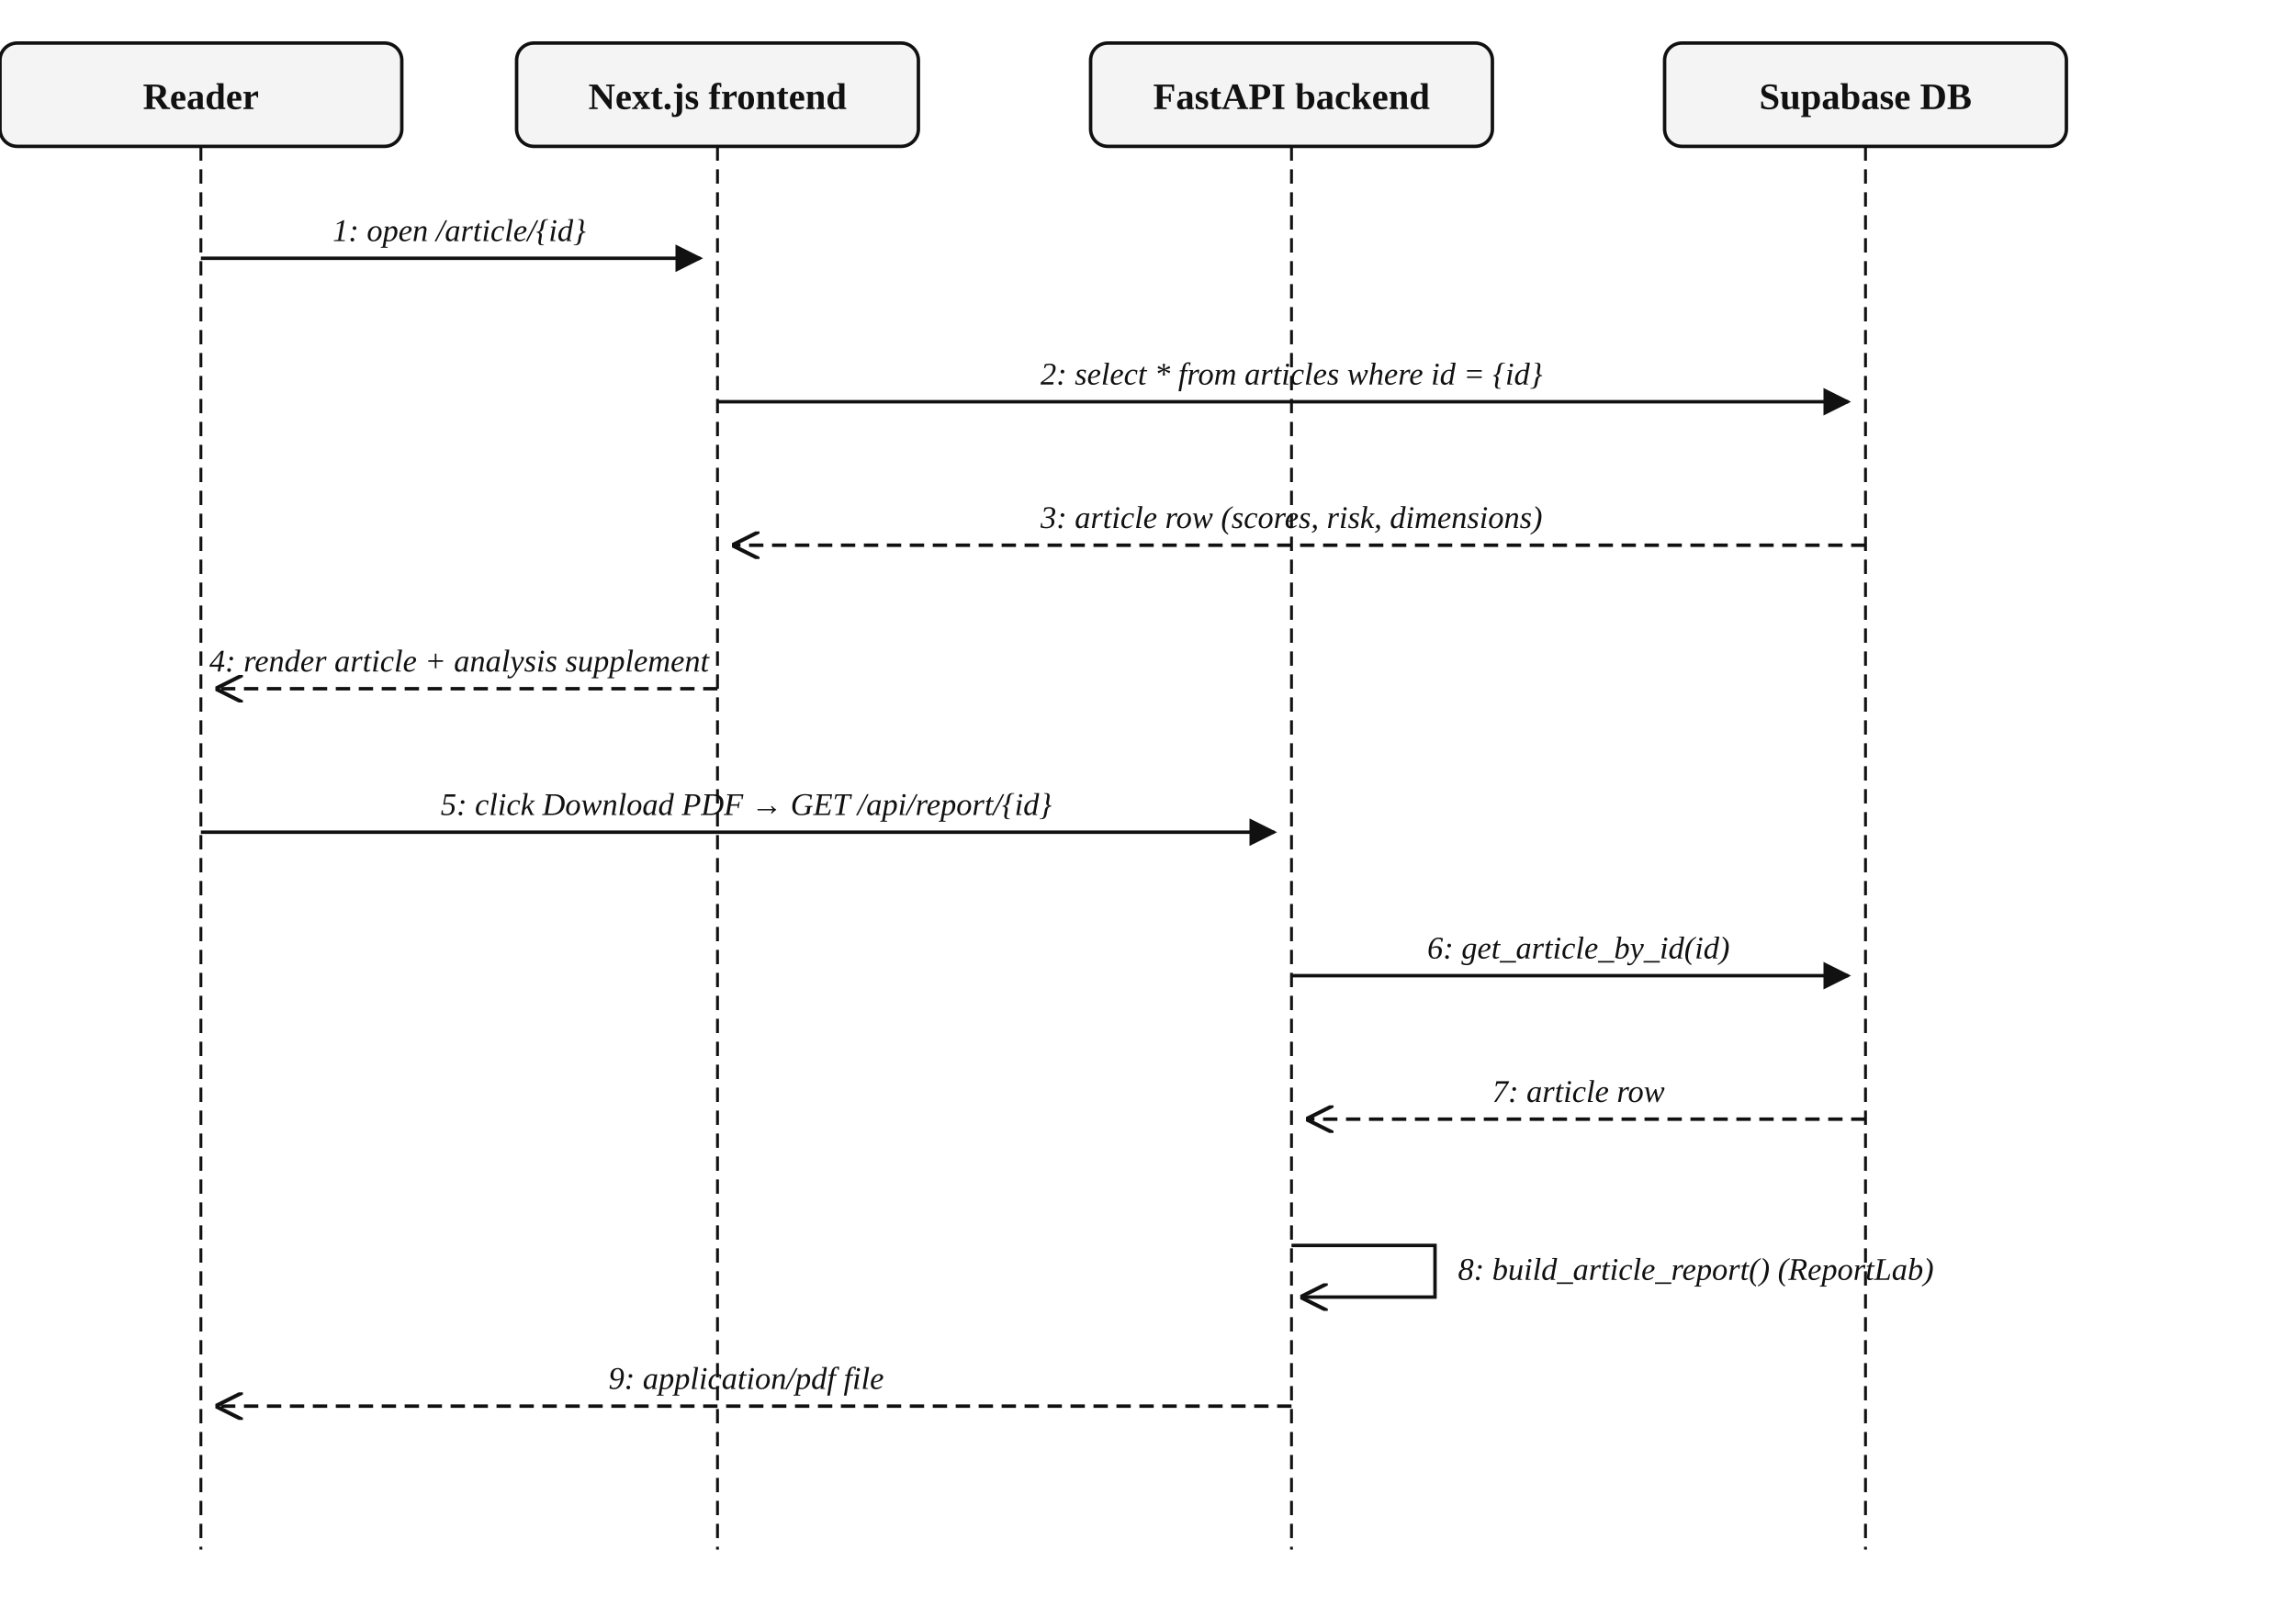
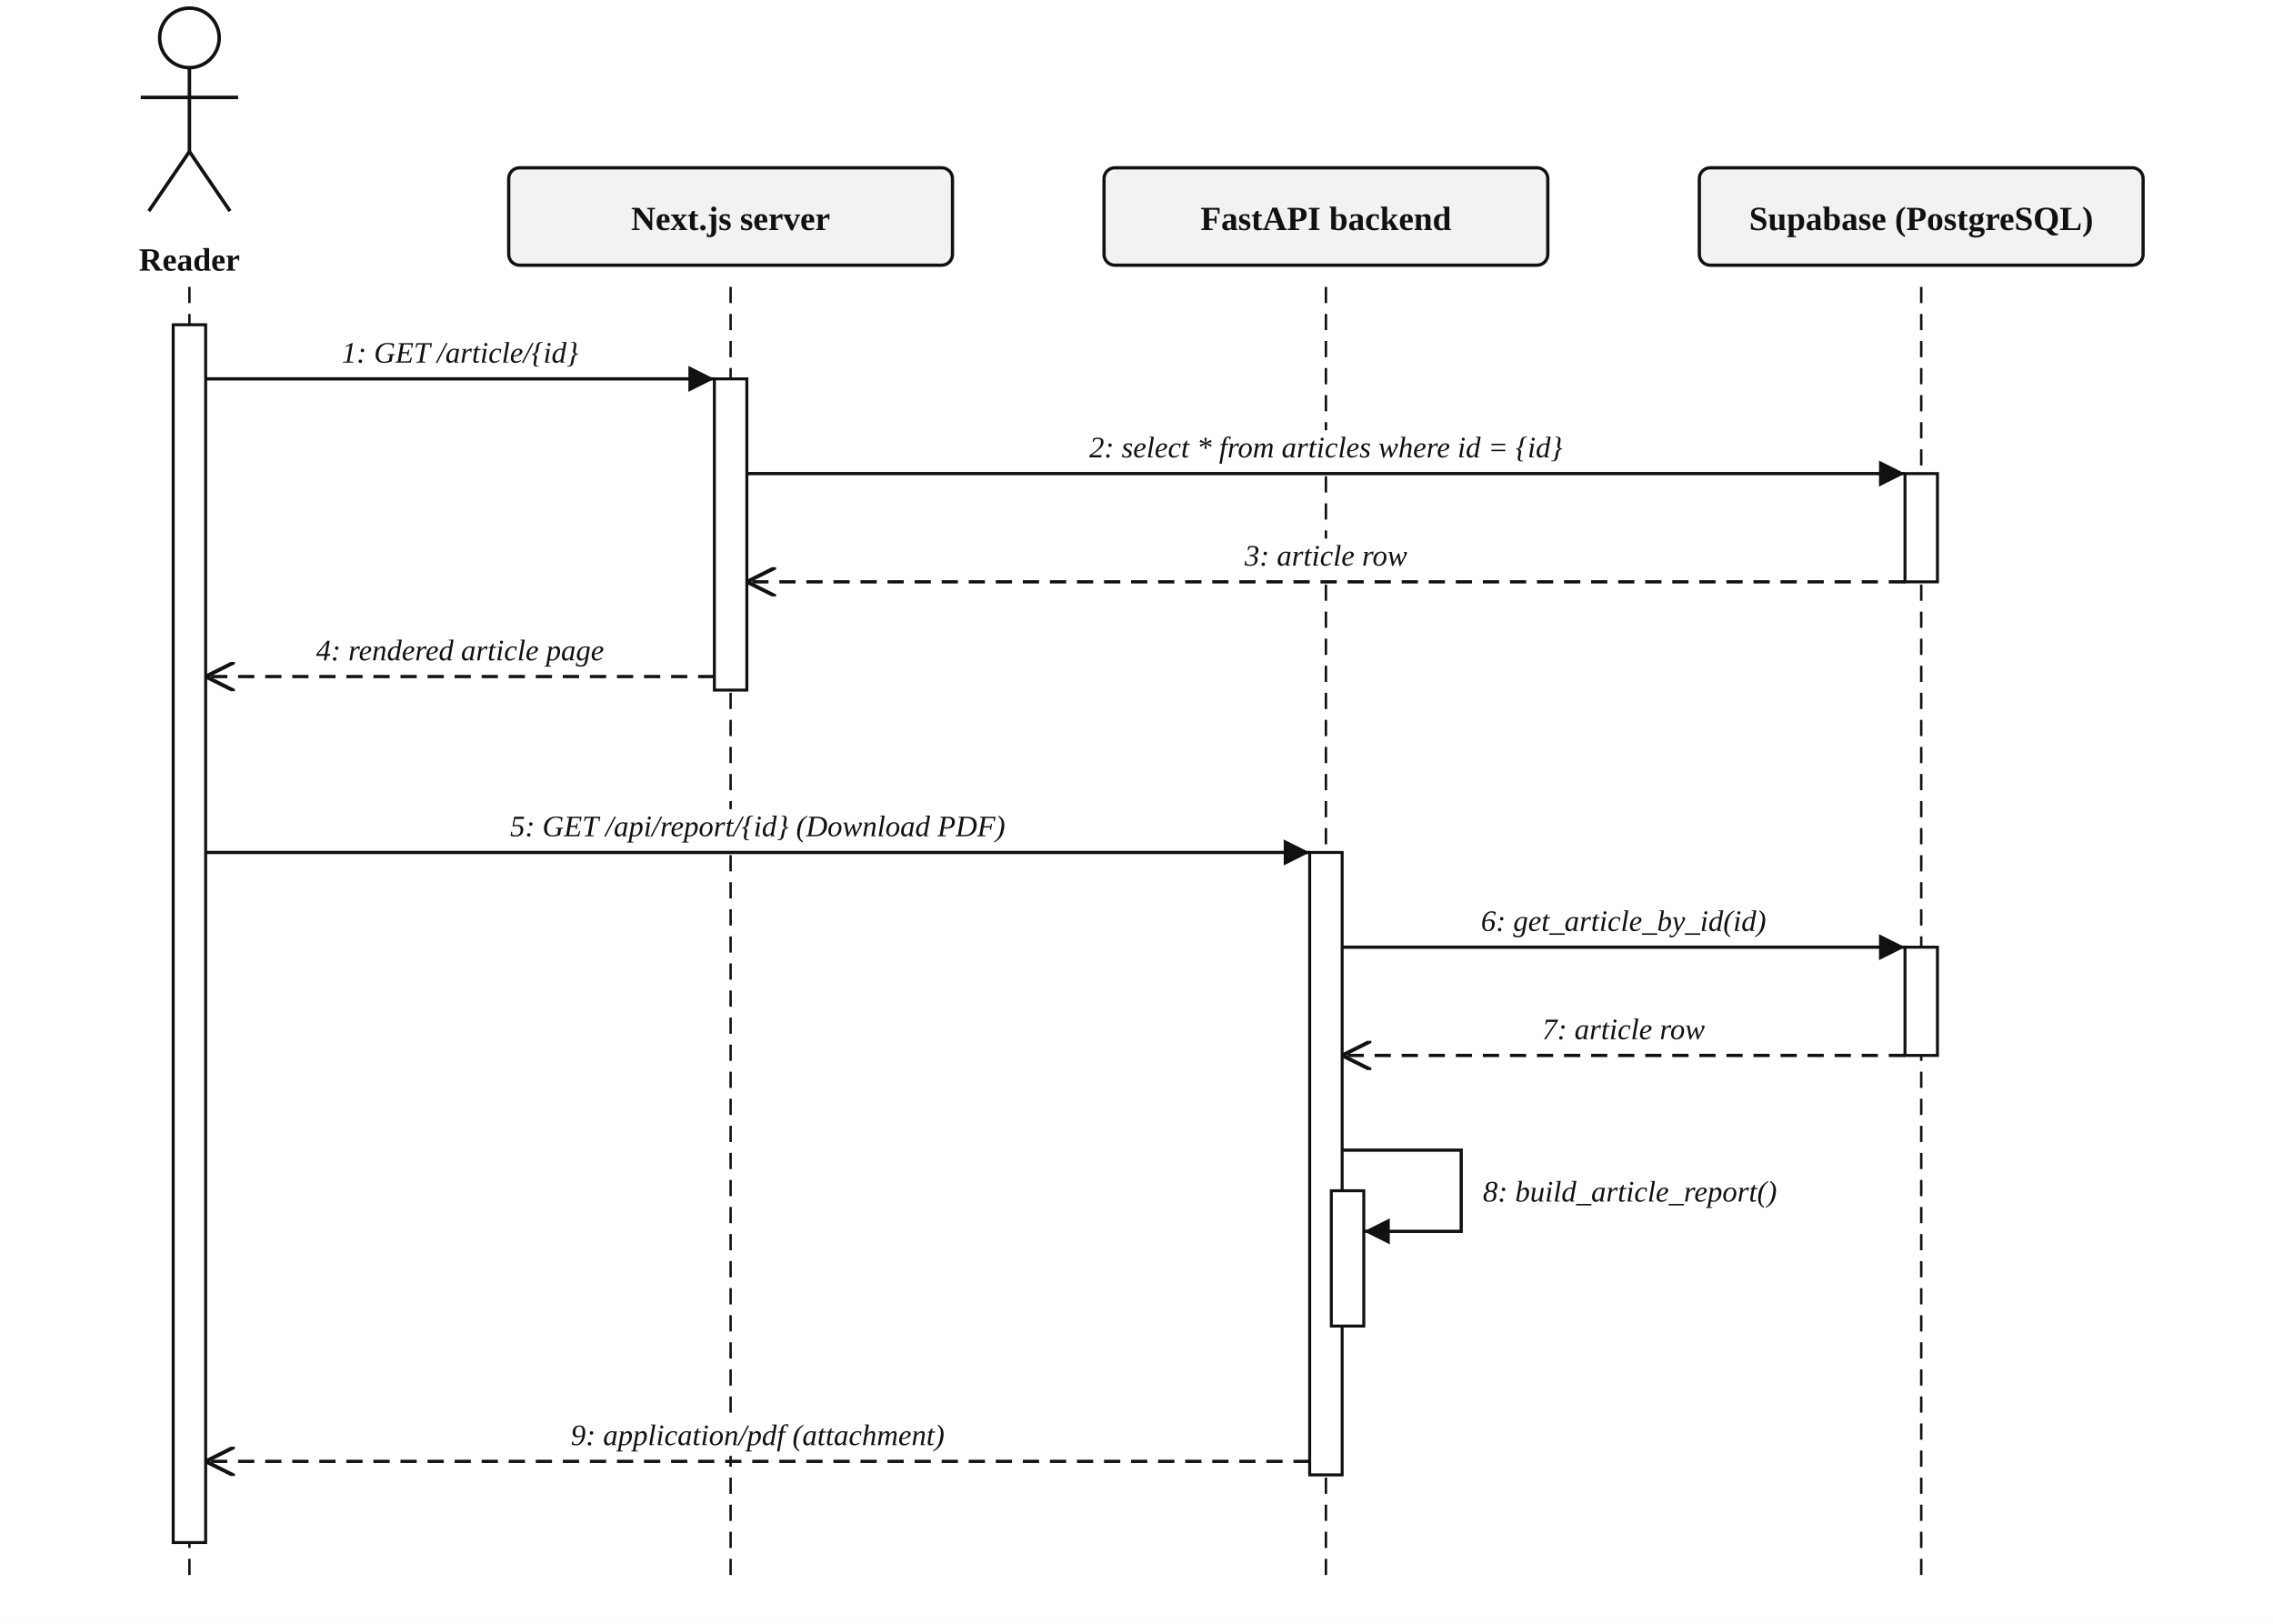
- <svg xmlns="http://www.w3.org/2000/svg" viewBox="0 0 800 560" width="800" height="560">
+ <svg xmlns="http://www.w3.org/2000/svg" viewBox="0 0 840 600" width="840" height="600">
  <defs>
-     <marker id="open" viewBox="0 0 10 10" refX="9" refY="5" markerWidth="8" markerHeight="8" orient="auto-start-reverse">
-       <path d="M0,0 L10,5 L0,10" fill="none" stroke="#111" stroke-width="1.4" />
+     <marker id="open" viewBox="0 0 10 10" refX="10" refY="5" markerWidth="9" markerHeight="9" orient="auto-start-reverse">
+       <path d="M0,0 L10,5 L0,10" fill="none" stroke="#111" stroke-width="1.3" />
    </marker>
-     <marker id="solid" viewBox="0 0 10 10" refX="9" refY="5" markerWidth="8" markerHeight="8" orient="auto-start-reverse">
+     <marker id="solid" viewBox="0 0 10 10" refX="10" refY="5" markerWidth="8" markerHeight="8" orient="auto-start-reverse">
      <path d="M0,0 L10,5 L0,10 z" fill="#111" />
    </marker>
-     <marker id="tri" viewBox="0 0 10 10" refX="9" refY="5" markerWidth="11" markerHeight="11" orient="auto-start-reverse">
-       <path d="M0,0 L10,5 L0,10 z" fill="white" stroke="#111" />
+     <marker id="diamond" viewBox="0 0 16 10" refX="16" refY="5" markerWidth="16" markerHeight="10" markerUnits="userSpaceOnUse" orient="auto-start-reverse">
+       <path d="M0,5 L8,0 L16,5 L8,10 z" fill="#111" />
    </marker>
  </defs>
  <rect width="100%" height="100%" fill="white" />
-   <rect x="0" y="15" width="140" height="36" rx="6" fill="#f4f4f4" stroke="#111" stroke-width="1.2" />
-   <text x="70" y="38" font-size="13" text-anchor="middle" font-weight="bold" font-style="normal" font-family="Times New Roman, serif" fill="#111">Reader</text>
-   <line x1="70" y1="51" x2="70" y2="540" stroke="#111" stroke-width="1" stroke-dasharray="5 3" />
-   <rect x="180" y="15" width="140" height="36" rx="6" fill="#f4f4f4" stroke="#111" stroke-width="1.2" />
-   <text x="250" y="38" font-size="13" text-anchor="middle" font-weight="bold" font-style="normal" font-family="Times New Roman, serif" fill="#111">Next.js frontend</text>
-   <line x1="250" y1="51" x2="250" y2="540" stroke="#111" stroke-width="1" stroke-dasharray="5 3" />
-   <rect x="380" y="15" width="140" height="36" rx="6" fill="#f4f4f4" stroke="#111" stroke-width="1.2" />
-   <text x="450" y="38" font-size="13" text-anchor="middle" font-weight="bold" font-style="normal" font-family="Times New Roman, serif" fill="#111">FastAPI backend</text>
-   <line x1="450" y1="51" x2="450" y2="540" stroke="#111" stroke-width="1" stroke-dasharray="5 3" />
-   <rect x="580" y="15" width="140" height="36" rx="6" fill="#f4f4f4" stroke="#111" stroke-width="1.2" />
-   <text x="650" y="38" font-size="13" text-anchor="middle" font-weight="bold" font-style="normal" font-family="Times New Roman, serif" fill="#111">Supabase DB</text>
-   <line x1="650" y1="51" x2="650" y2="540" stroke="#111" stroke-width="1" stroke-dasharray="5 3" />
-   <line x1="70" y1="90" x2="244" y2="90" stroke="#111" stroke-width="1.2" marker-end="url(#solid)" />
-   <text x="160.0" y="84" font-size="11" text-anchor="middle" font-weight="normal" font-style="italic" font-family="Times New Roman, serif" fill="#111">1: open /article/{id}</text>
-   <line x1="250" y1="140" x2="644" y2="140" stroke="#111" stroke-width="1.2" marker-end="url(#solid)" />
-   <text x="450.0" y="134" font-size="11" text-anchor="middle" font-weight="normal" font-style="italic" font-family="Times New Roman, serif" fill="#111">2: select * from articles where id = {id}</text>
-   <line x1="650" y1="190" x2="256" y2="190" stroke="#111" stroke-width="1.2" stroke-dasharray="5 3" marker-end="url(#open)" />
-   <text x="450.0" y="184" font-size="11" text-anchor="middle" font-weight="normal" font-style="italic" font-family="Times New Roman, serif" fill="#111">3: article row (scores, risk, dimensions)</text>
-   <line x1="250" y1="240" x2="76" y2="240" stroke="#111" stroke-width="1.2" stroke-dasharray="5 3" marker-end="url(#open)" />
-   <text x="160.0" y="234" font-size="11" text-anchor="middle" font-weight="normal" font-style="italic" font-family="Times New Roman, serif" fill="#111">4: render article + analysis supplement</text>
-   <line x1="70" y1="290" x2="444" y2="290" stroke="#111" stroke-width="1.2" marker-end="url(#solid)" />
-   <text x="260.0" y="284" font-size="11" text-anchor="middle" font-weight="normal" font-style="italic" font-family="Times New Roman, serif" fill="#111">5: click Download PDF → GET /api/report/{id}</text>
-   <line x1="450" y1="340" x2="644" y2="340" stroke="#111" stroke-width="1.2" marker-end="url(#solid)" />
-   <text x="550.0" y="334" font-size="11" text-anchor="middle" font-weight="normal" font-style="italic" font-family="Times New Roman, serif" fill="#111">6: get_article_by_id(id)</text>
-   <line x1="650" y1="390" x2="456" y2="390" stroke="#111" stroke-width="1.2" stroke-dasharray="5 3" marker-end="url(#open)" />
-   <text x="550.0" y="384" font-size="11" text-anchor="middle" font-weight="normal" font-style="italic" font-family="Times New Roman, serif" fill="#111">7: article row</text>
-   <polyline points="450,434 500,434 500,452 454,452" fill="none" stroke="#111" stroke-width="1.2" marker-end="url(#open)" />
-   <text x="508" y="446" font-size="11" text-anchor="start" font-weight="normal" font-style="italic" font-family="Times New Roman, serif" fill="#111">8: build_article_report() (ReportLab)</text>
-   <line x1="450" y1="490" x2="76" y2="490" stroke="#111" stroke-width="1.2" stroke-dasharray="5 3" marker-end="url(#open)" />
-   <text x="260.0" y="484" font-size="11" text-anchor="middle" font-weight="normal" font-style="italic" font-family="Times New Roman, serif" fill="#111">9: application/pdf file</text>
+   <circle cx="70" cy="14" r="11" fill="white" stroke="#111" stroke-width="1.3" />
+   <polyline points="70,25 70,56" fill="none" stroke="#111" stroke-width="1.3" />
+   <polyline points="52,36 88,36" fill="none" stroke="#111" stroke-width="1.3" />
+   <polyline points="70,56 55,78" fill="none" stroke="#111" stroke-width="1.3" />
+   <polyline points="70,56 85,78" fill="none" stroke="#111" stroke-width="1.3" />
+   <text x="70" y="100" font-size="12" text-anchor="middle" font-weight="bold" font-style="normal" font-family="Liberation Serif, Times New Roman, serif" fill="#111">Reader</text>
+   <rect x="188" y="62" width="164" height="36" rx="4" fill="#f2f2f2" stroke="#111" stroke-width="1.2" />
+   <text x="270" y="85" font-size="12.5" text-anchor="middle" font-weight="bold" font-style="normal" font-family="Liberation Serif, Times New Roman, serif" fill="#111">Next.js server</text>
+   <rect x="408" y="62" width="164" height="36" rx="4" fill="#f2f2f2" stroke="#111" stroke-width="1.2" />
+   <text x="490" y="85" font-size="12.5" text-anchor="middle" font-weight="bold" font-style="normal" font-family="Liberation Serif, Times New Roman, serif" fill="#111">FastAPI backend</text>
+   <rect x="628" y="62" width="164" height="36" rx="4" fill="#f2f2f2" stroke="#111" stroke-width="1.2" />
+   <text x="710" y="85" font-size="12.5" text-anchor="middle" font-weight="bold" font-style="normal" font-family="Liberation Serif, Times New Roman, serif" fill="#111">Supabase (PostgreSQL)</text>
+   <polyline points="70,106 70,585" fill="none" stroke="#111" stroke-width="0.9" stroke-dasharray="6 4" />
+   <polyline points="270,106 270,585" fill="none" stroke="#111" stroke-width="0.9" stroke-dasharray="6 4" />
+   <polyline points="490,106 490,585" fill="none" stroke="#111" stroke-width="0.9" stroke-dasharray="6 4" />
+   <polyline points="710,106 710,585" fill="none" stroke="#111" stroke-width="0.9" stroke-dasharray="6 4" />
+   <rect x="64" y="120" width="12" height="450" rx="0" fill="white" stroke="#111" stroke-width="1.1" />
+   <rect x="264" y="140" width="12" height="115" rx="0" fill="white" stroke="#111" stroke-width="1.1" />
+   <rect x="704" y="175" width="12" height="40" rx="0" fill="white" stroke="#111" stroke-width="1.1" />
+   <rect x="484" y="315" width="12" height="230" rx="0" fill="white" stroke="#111" stroke-width="1.1" />
+   <rect x="704" y="350" width="12" height="40" rx="0" fill="white" stroke="#111" stroke-width="1.1" />
+   <polyline points="76,140 264,140" fill="none" stroke="#111" stroke-width="1.2" marker-end="url(#solid)" />
+   <rect x="115.3" y="124" width="109.4" height="14" fill="white" />
+   <text x="170.0" y="134" font-size="11" text-anchor="middle" font-weight="normal" font-style="italic" font-family="Liberation Serif, Times New Roman, serif" fill="#111">1: GET /article/{id}</text>
+   <polyline points="276,175 704,175" fill="none" stroke="#111" stroke-width="1.2" marker-end="url(#solid)" />
+   <rect x="381.015" y="159" width="217.97" height="14" fill="white" />
+   <text x="490.0" y="169" font-size="11" text-anchor="middle" font-weight="normal" font-style="italic" font-family="Liberation Serif, Times New Roman, serif" fill="#111">2: select * from articles where id = {id}</text>
+   <polyline points="704,215 276,215" fill="none" stroke="#111" stroke-width="1.2" stroke-dasharray="6 4" marker-end="url(#open)" />
+   <rect x="450.81" y="199" width="78.38" height="14" fill="white" />
+   <text x="490.0" y="209" font-size="11" text-anchor="middle" font-weight="normal" font-style="italic" font-family="Liberation Serif, Times New Roman, serif" fill="#111">3: article row</text>
+   <polyline points="264,250 76,250" fill="none" stroke="#111" stroke-width="1.2" stroke-dasharray="6 4" marker-end="url(#open)" />
+   <rect x="104.96" y="234" width="130.08" height="14" fill="white" />
+   <text x="170.0" y="244" font-size="11" text-anchor="middle" font-weight="normal" font-style="italic" font-family="Liberation Serif, Times New Roman, serif" fill="#111">4: rendered article page</text>
+   <polyline points="76,315 484,315" fill="none" stroke="#111" stroke-width="1.2" marker-end="url(#solid)" />
+   <rect x="176.185" y="299" width="207.63" height="14" fill="white" />
+   <text x="280.0" y="309" font-size="11" text-anchor="middle" font-weight="normal" font-style="italic" font-family="Liberation Serif, Times New Roman, serif" fill="#111">5: GET /api/report/{id}  (Download PDF)</text>
+   <polyline points="496,350 704,350" fill="none" stroke="#111" stroke-width="1.2" marker-end="url(#solid)" />
+   <rect x="534.96" y="334" width="130.08" height="14" fill="white" />
+   <text x="600.0" y="344" font-size="11" text-anchor="middle" font-weight="normal" font-style="italic" font-family="Liberation Serif, Times New Roman, serif" fill="#111">6: get_article_by_id(id)</text>
+   <polyline points="704,390 496,390" fill="none" stroke="#111" stroke-width="1.2" stroke-dasharray="6 4" marker-end="url(#open)" />
+   <rect x="560.81" y="374" width="78.38" height="14" fill="white" />
+   <text x="600.0" y="384" font-size="11" text-anchor="middle" font-weight="normal" font-style="italic" font-family="Liberation Serif, Times New Roman, serif" fill="#111">7: article row</text>
+   <rect x="492" y="440" width="12" height="50" rx="0" fill="white" stroke="#111" stroke-width="1.1" />
+   <polyline points="496,425 540,425 540,455 504,455" fill="none" stroke="#111" stroke-width="1.2" marker-end="url(#solid)" />
+   <text x="548" y="444" font-size="11" text-anchor="start" font-weight="normal" font-style="italic" font-family="Liberation Serif, Times New Roman, serif" fill="#111">8: build_article_report()</text>
+   <polyline points="484,540 76,540" fill="none" stroke="#111" stroke-width="1.2" stroke-dasharray="6 4" marker-end="url(#open)" />
+   <rect x="196.865" y="524" width="166.27" height="14" fill="white" />
+   <text x="280.0" y="534" font-size="11" text-anchor="middle" font-weight="normal" font-style="italic" font-family="Liberation Serif, Times New Roman, serif" fill="#111">9: application/pdf (attachment)</text>
</svg>
